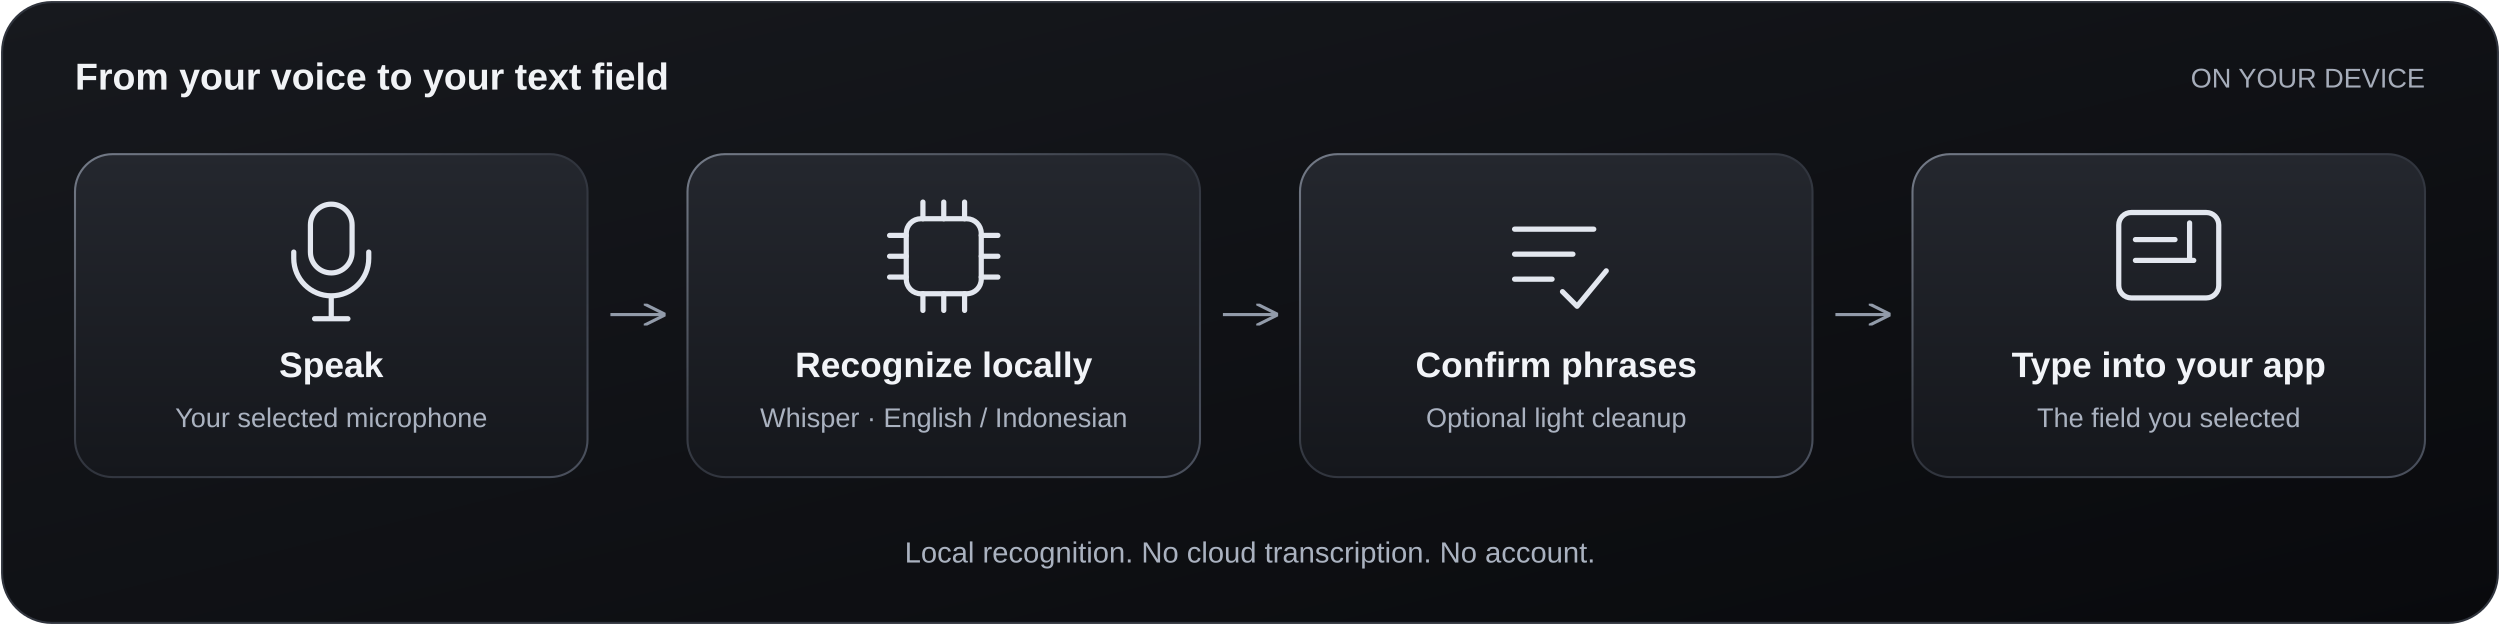
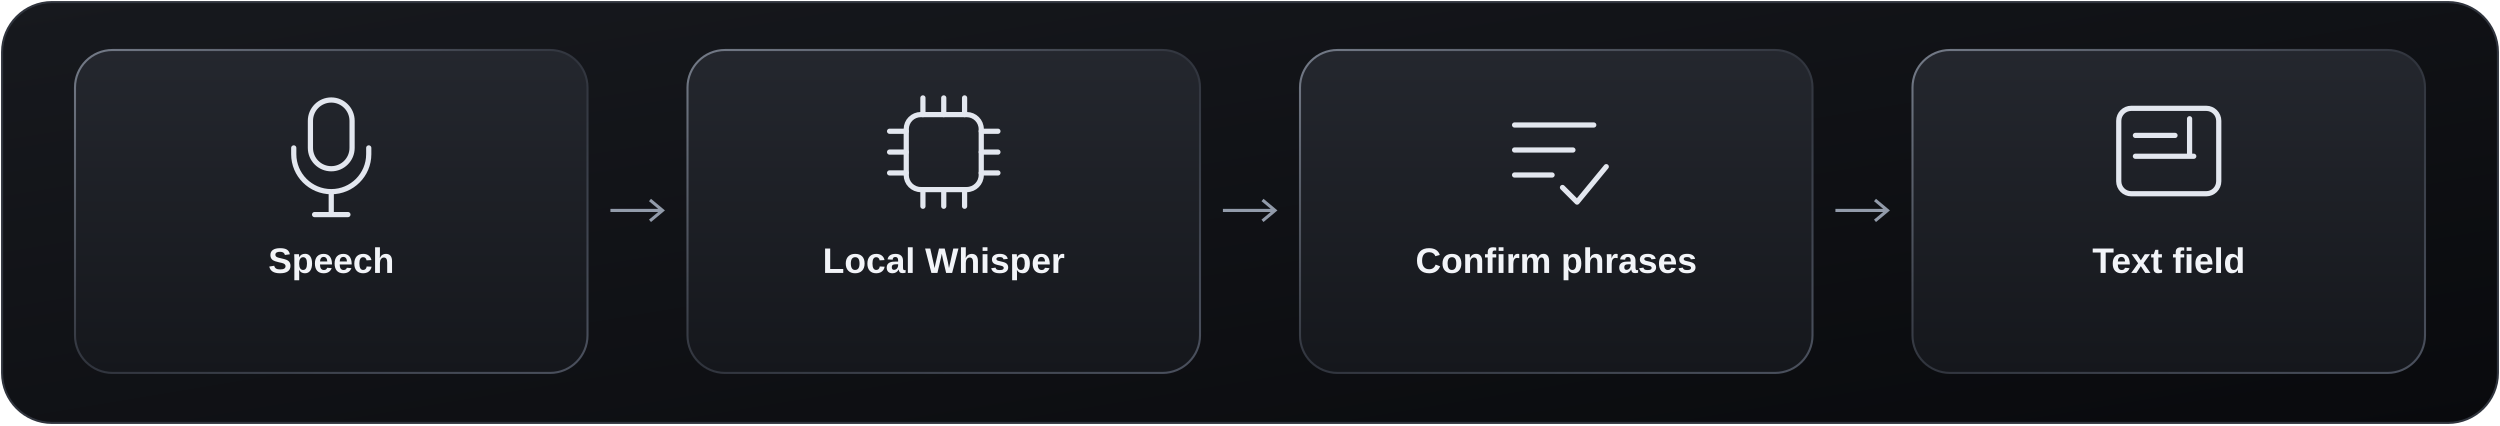
- <svg xmlns="http://www.w3.org/2000/svg" width="1200" height="300" viewBox="0 0 1200 300" role="img" aria-labelledby="title desc">
+ <svg xmlns="http://www.w3.org/2000/svg" width="1200" height="204" viewBox="0 0 1200 204" role="img" aria-labelledby="title desc">
  <defs>
    <linearGradient id="bg" x2="1" y2="1">
      <stop stop-color="#17191e" />
      <stop offset="1" stop-color="#090a0d" />
    </linearGradient>
    <linearGradient id="card" x2="0" y2="1">
      <stop stop-color="#24272e" />
      <stop offset="1" stop-color="#15171c" />
    </linearGradient>
    <linearGradient id="edge" x2="1" y2="1">
      <stop stop-color="#757c89" />
      <stop offset=".5" stop-color="#30343d" />
      <stop offset="1" stop-color="#4b515e" />
    </linearGradient>
-     <linearGradient id="wave" x2="0" y2="1">
-       <stop stop-color="#ffffff" />
-       <stop offset="1" stop-color="#9ca5b5" />
-     </linearGradient>
-     <marker id="arrow" markerWidth="7" markerHeight="7" refX="6" refY="3.5" orient="auto">
-       <path d="M0 0 7 3.5 0 7" fill="none" stroke="#929baa" />
-     </marker>
  </defs>
-   <rect x="1" y="1" width="1198" height="298" rx="24" fill="url(#bg)" stroke="#30343d" />
-   <g font-family="Segoe UI,Arial,sans-serif">
-     <text x="36" y="43" fill="#f1f3f6" font-size="18" font-weight="600">From your voice to your text field</text>
-     <text x="1164" y="42" fill="#a6adba" text-anchor="end" font-size="13">ON YOUR DEVICE</text>
+   <rect x="1" y="1" width="1198" height="202" rx="24" fill="url(#bg)" stroke="#30343d" />
+   <g font-family="Segoe UI,Arial,sans-serif" transform="translate(0 -50)">
    <g fill="url(#card)" stroke="url(#edge)">
      <rect x="36" y="74" width="246" height="155" rx="18" />
      <rect x="330" y="74" width="246" height="155" rx="18" />
      <rect x="624" y="74" width="246" height="155" rx="18" />
      <rect x="918" y="74" width="246" height="155" rx="18" />
    </g>
-     <g stroke="#929baa" stroke-width="1.5" marker-end="url(#arrow)">
-       <path d="M293 151H318" />
-       <path d="M587 151H612" />
-       <path d="M881 151H906" />
+     <g fill="none" stroke="#929baa" stroke-width="1.5">
+       <path d="M293 151H318m-6-5 6 5-6 5" />
+       <path d="M587 151H612m-6-5 6 5-6 5" />
+       <path d="M881 151H906m-6-5 6 5-6 5" />
    </g>
    <g fill="none" stroke="#e3e7ef" stroke-width="2.5" stroke-linecap="round" stroke-linejoin="round">
      <rect x="149" y="98" width="20" height="33" rx="10" />
      <path d="M141 121v3a18 18 0 0 0 36 0v-3m-18 22v10m-8 0h16" />
      <rect x="435" y="105" width="36" height="36" rx="7" />
      <path d="M443 97v8m10-8v8m10-8v8m-20 36v8m10-8v8m10-8v8m-36-36h8m-8 10h8m-8 10h8m36-20h8m-8 10h8m-8 10h8" />
      <path d="M727 110h38m-38 12h28m-28 12h18m5 6 7 7 14-17" />
      <rect x="1017" y="102" width="48" height="41" rx="6" />
      <path d="M1025 115h19m-19 10h28m-2-18v17" />
    </g>
    <g fill="#f2f4f8" font-size="17" font-weight="600" text-anchor="middle">
-       <text x="159" y="181">Speak</text>
-       <text x="453" y="181">Recognize locally</text>
+       <text x="159" y="181">Speech</text>
+       <text x="453" y="181">Local Whisper</text>
      <text x="747" y="181">Confirm phrases</text>
-       <text x="1041" y="181">Type into your app</text>
+       <text x="1041" y="181">Text field</text>
    </g>
-     <g fill="#aab2c0" font-size="13" text-anchor="middle">
-       <text x="159" y="205">Your selected microphone</text>
-       <text x="453" y="205">Whisper · English / Indonesian</text>
-       <text x="747" y="205">Optional light cleanup</text>
-       <text x="1041" y="205">The field you selected</text>
-     </g>
-     <text x="600" y="270" text-anchor="middle" fill="#aab2c0" font-size="14">Local recognition. No cloud transcription. No account.</text>
  </g>
</svg>
